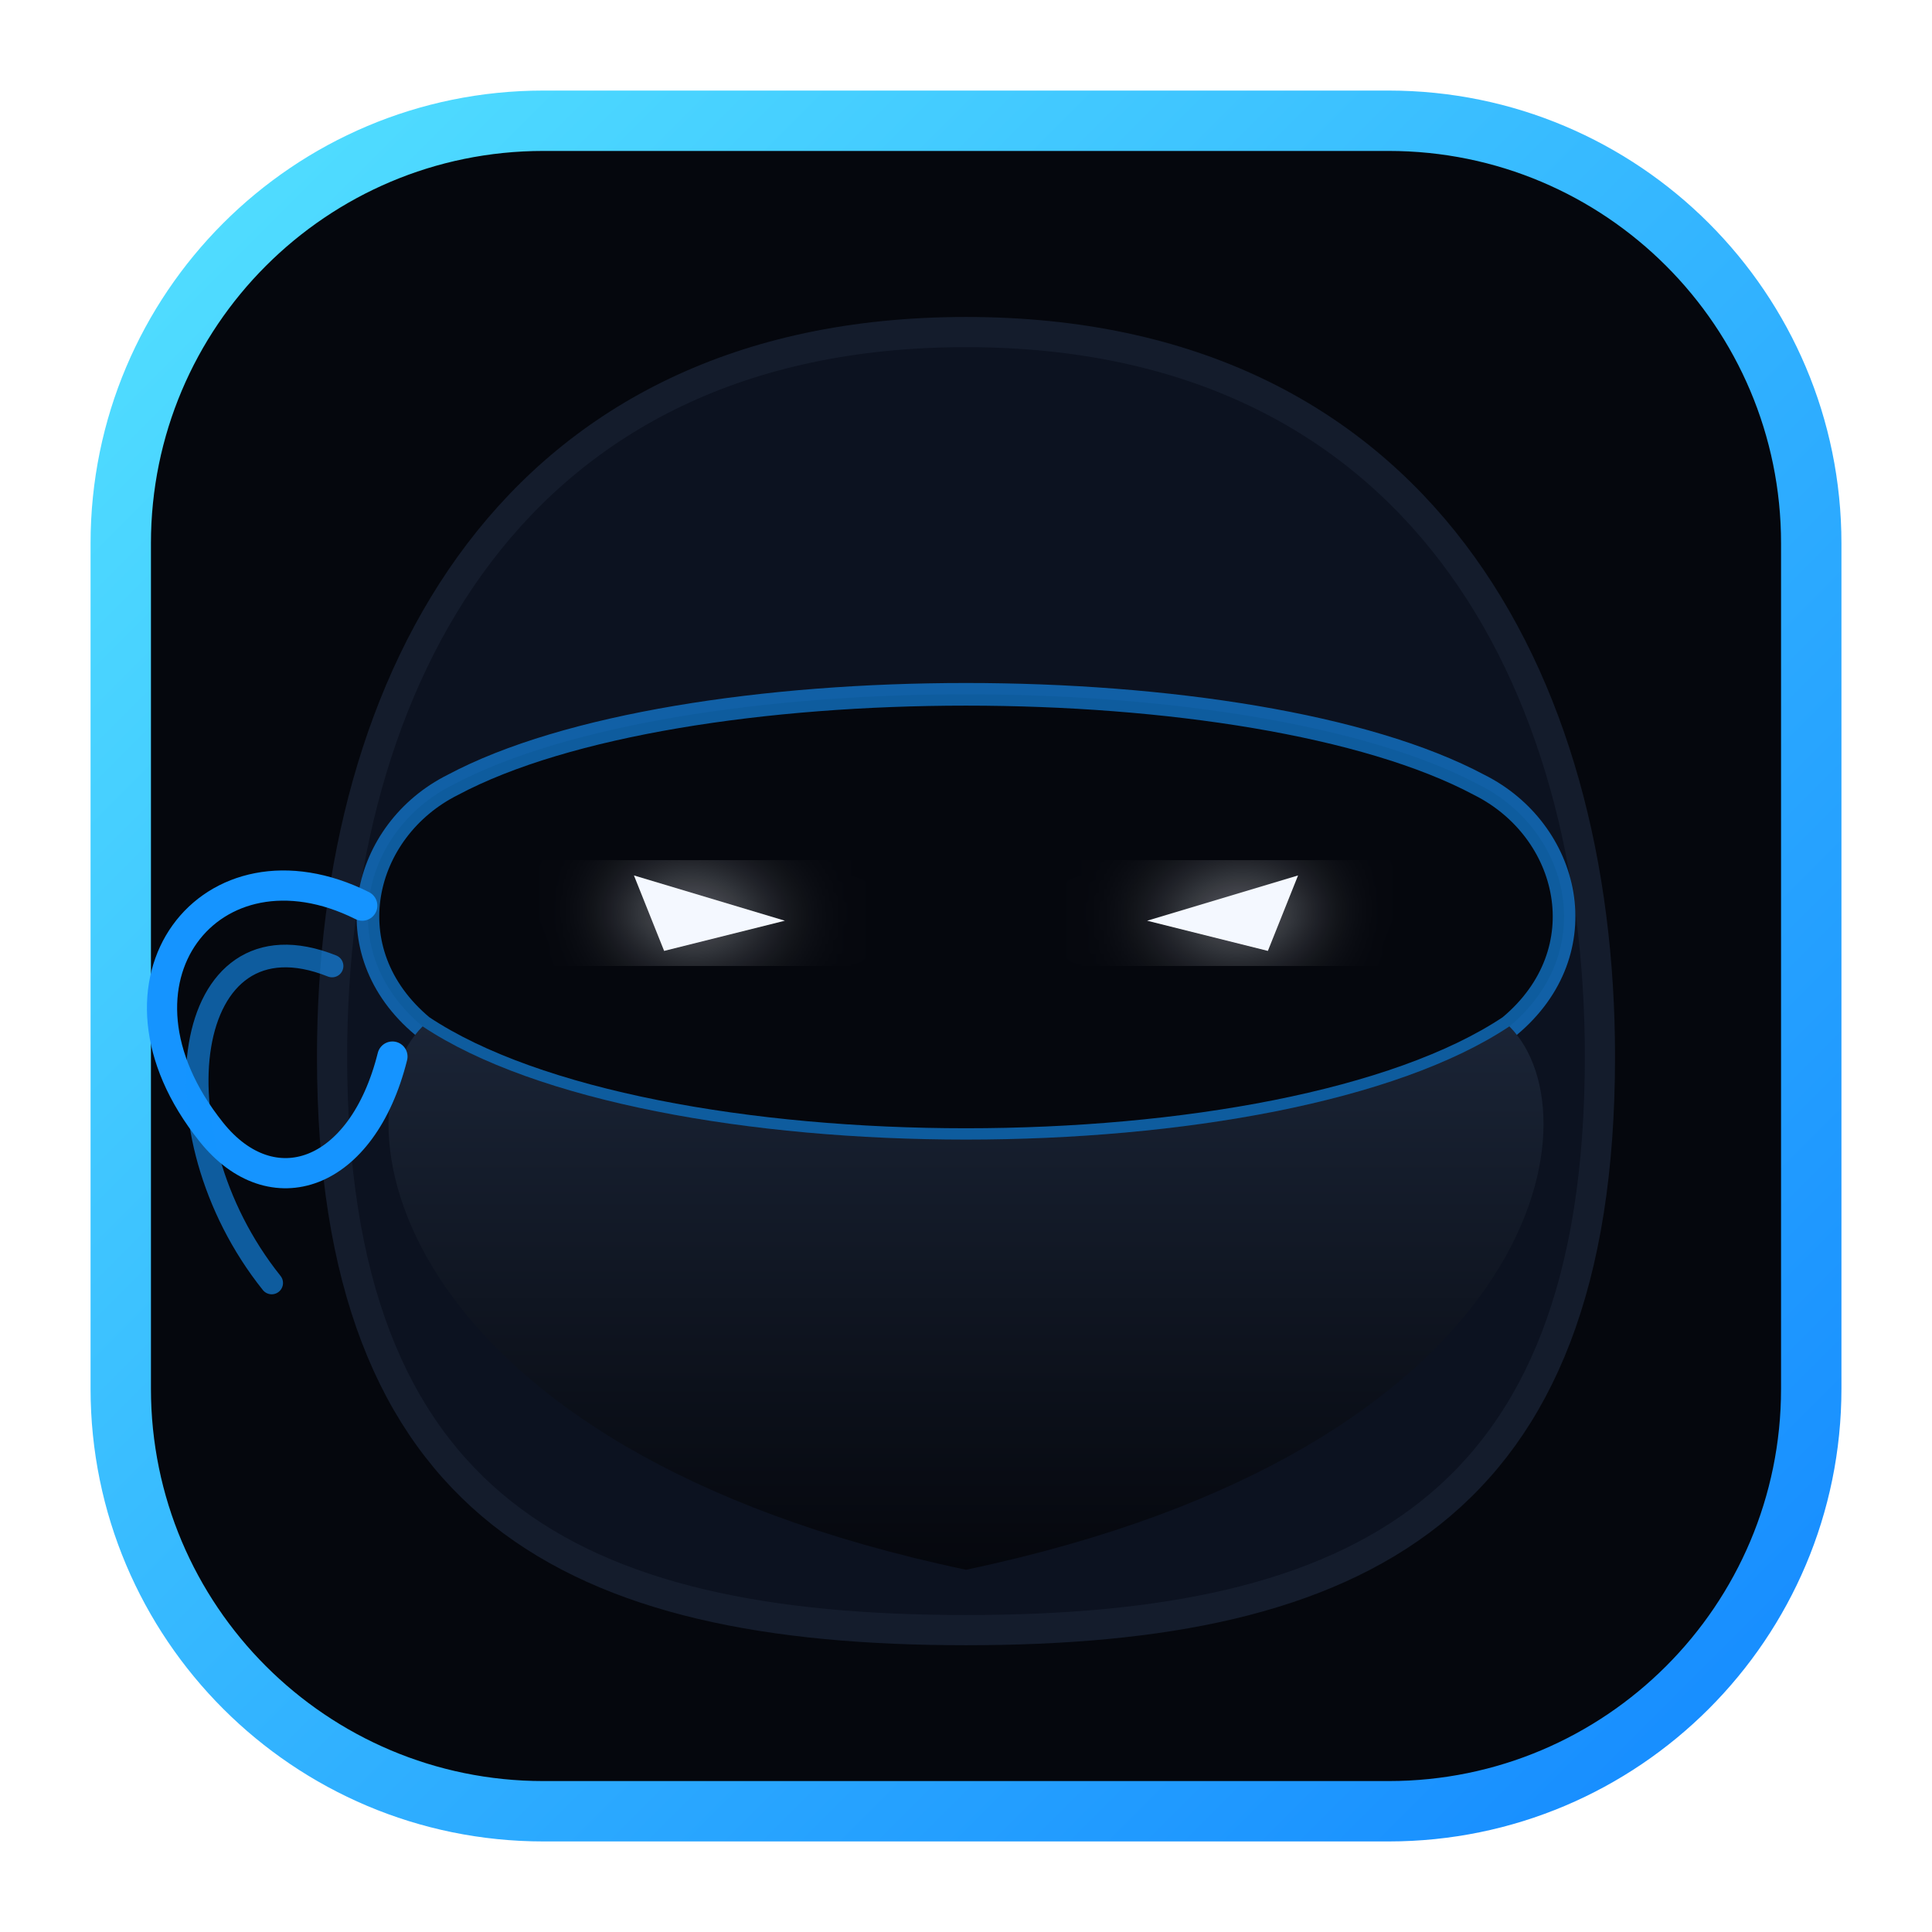
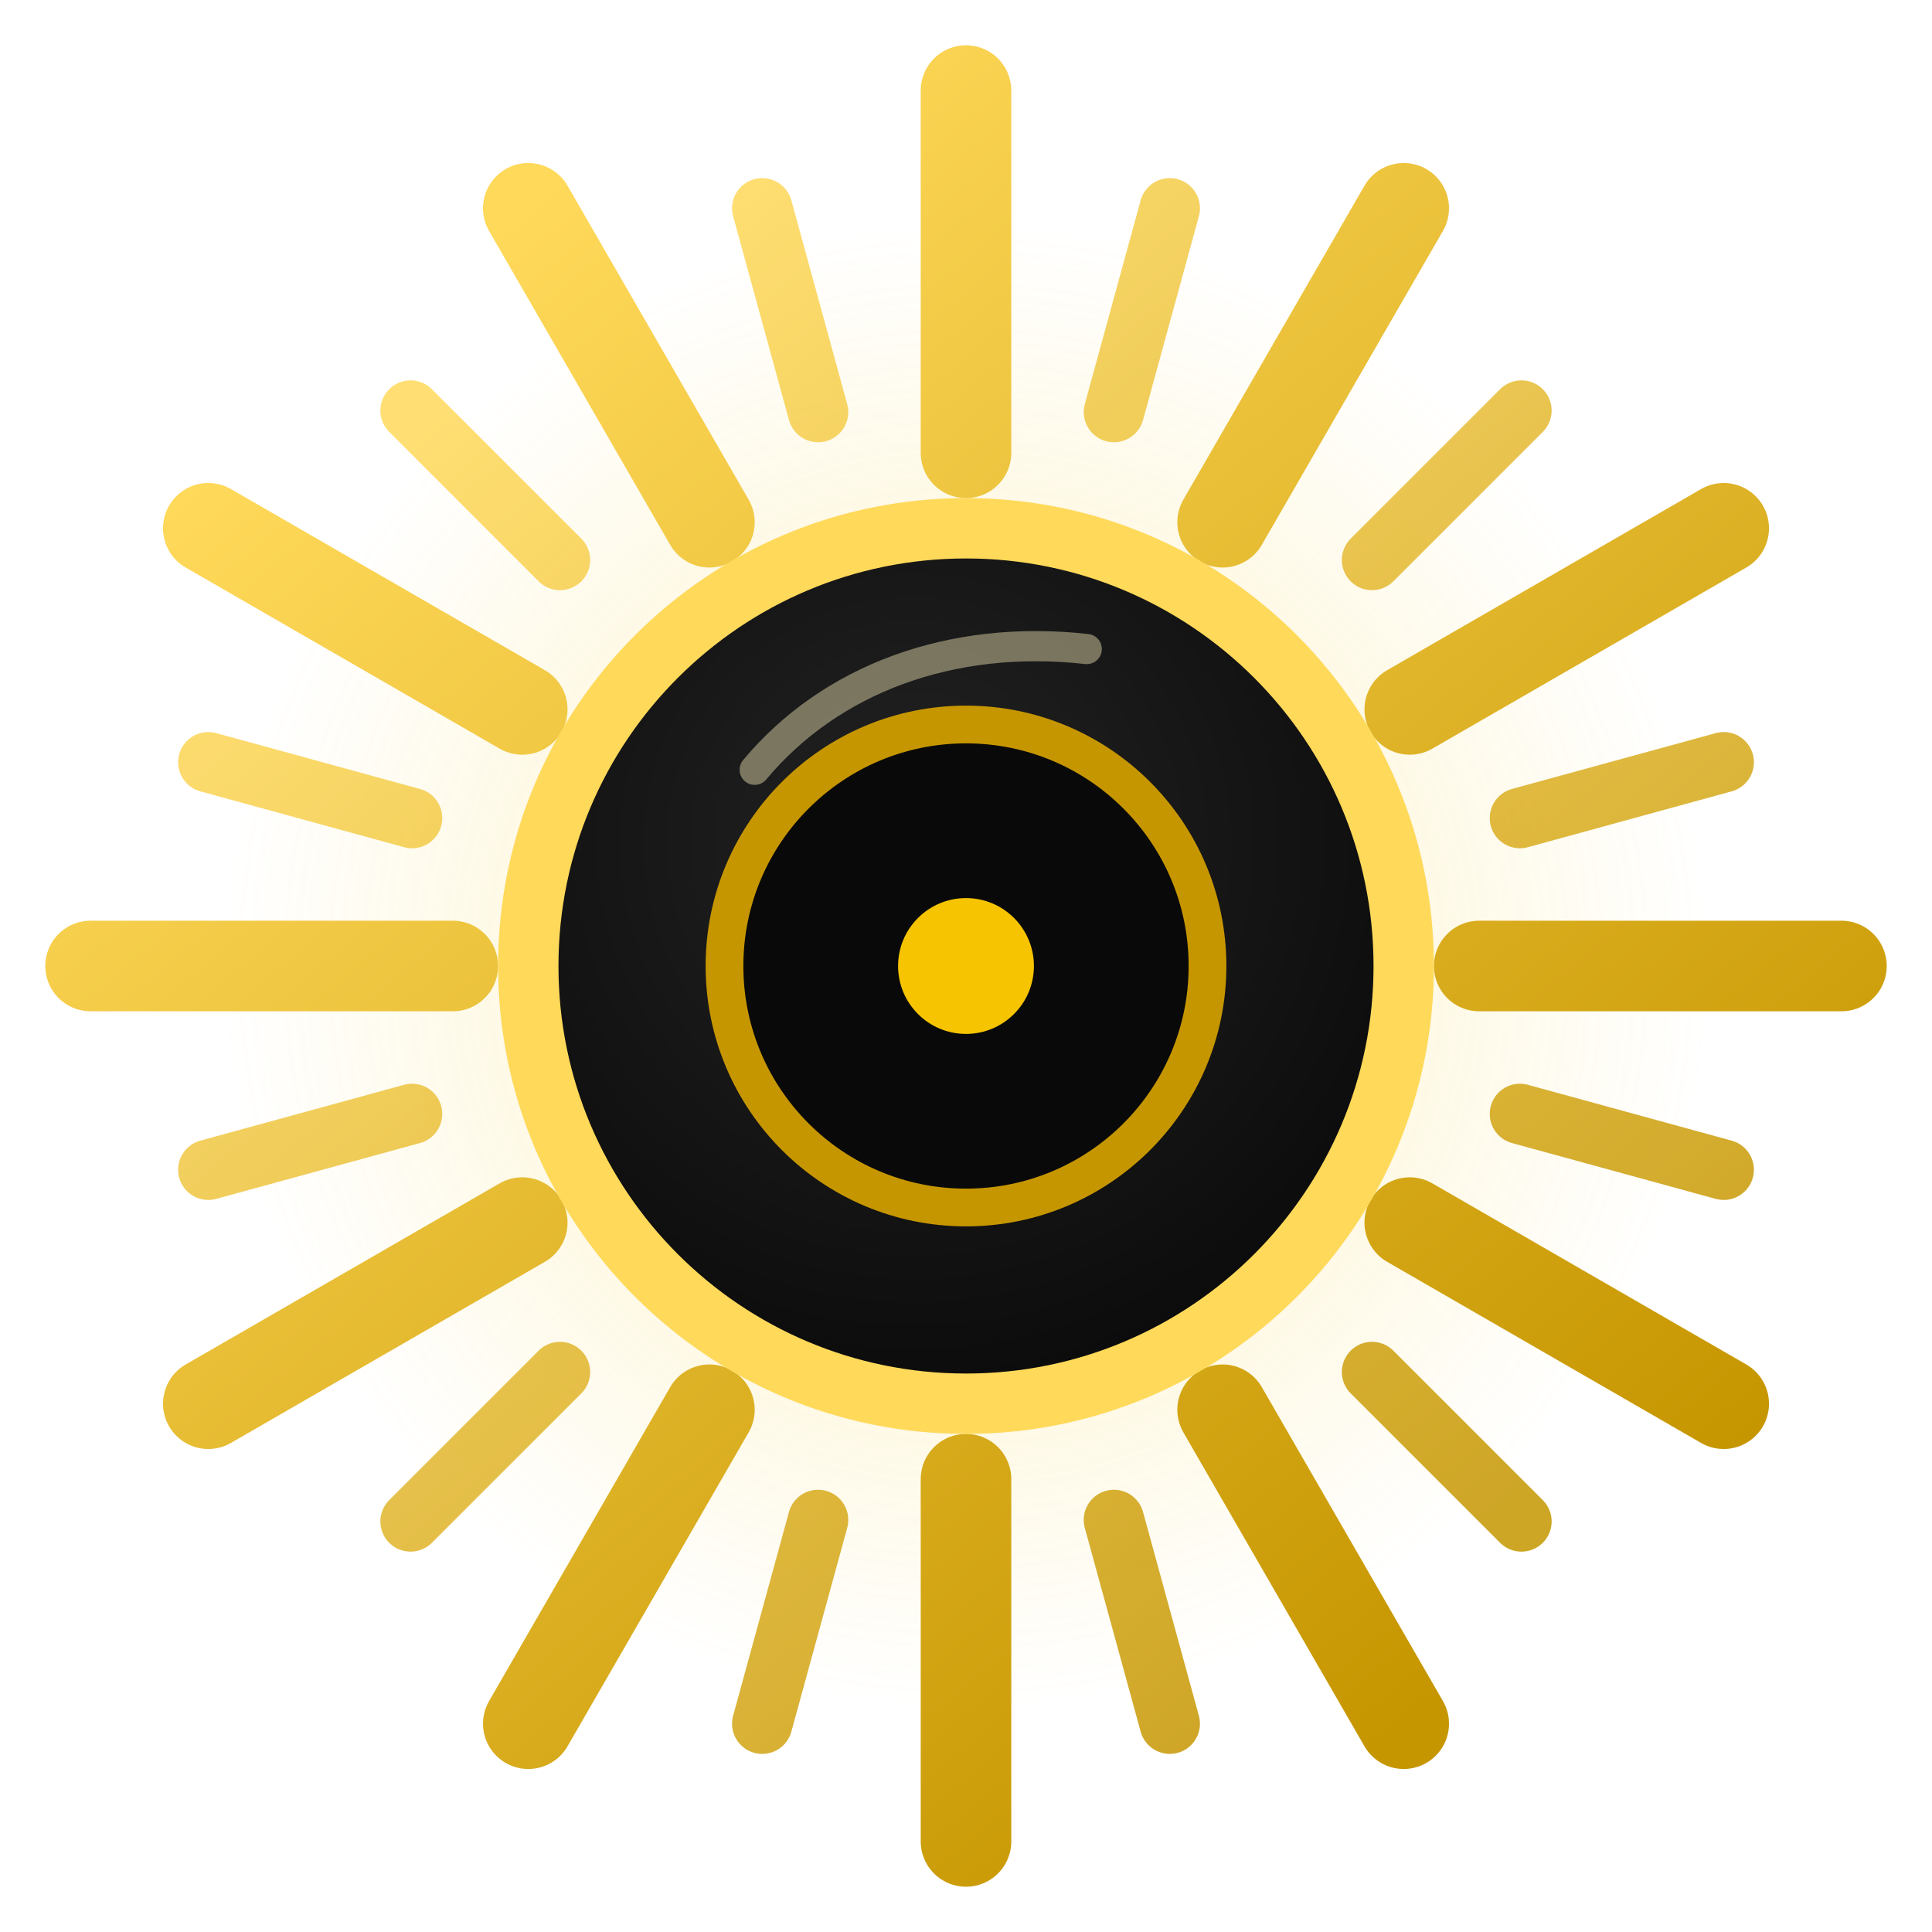
- <svg xmlns="http://www.w3.org/2000/svg" viewBox="0 0 128 128" role="img" aria-label="Ninja icon">
+ <svg xmlns="http://www.w3.org/2000/svg" viewBox="0 0 128 128" role="img" aria-label="Urchin icon">
  <defs>
-     <linearGradient id="edge" x1="0%" x2="100%" y1="0%" y2="100%">
-       <stop offset="0%" stop-color="#53E1FF" />
-       <stop offset="100%" stop-color="#1489FF" />
+     <linearGradient id="spikeGrad" x1="18%" y1="12%" x2="82%" y2="88%">
+       <stop offset="0%" stop-color="#FFD95A" />
+       <stop offset="100%" stop-color="#C69600" />
    </linearGradient>
-     <linearGradient id="maskGrad" x1="0%" x2="0%" y1="0%" y2="100%">
-       <stop offset="0%" stop-color="#1A2436" />
-       <stop offset="100%" stop-color="#05070D" />
-     </linearGradient>
-     <radialGradient id="eyeGlow" cx="50%" cy="50%" r="50%">
-       <stop offset="0%" stop-color="#53E1FF" stop-opacity="0.8" />
-       <stop offset="100%" stop-color="#1489FF" stop-opacity="0" />
+     <radialGradient id="bodyGrad" cx="44%" cy="36%" r="70%">
+       <stop offset="0%" stop-color="#232323" />
+       <stop offset="100%" stop-color="#090909" />
    </radialGradient>
-     <filter id="neon" x="-20%" y="-20%" width="140%" height="140%">
-       <feGaussianBlur stdDeviation="3" result="blur" />
-       <feMerge>
-         <feMergeNode in="blur" />
-         <feMergeNode in="SourceGraphic" />
-       </feMerge>
-     </filter>
+     <radialGradient id="glow" cx="50%" cy="50%" r="50%">
+       <stop offset="0%" stop-color="#F6C400" stop-opacity="0.26" />
+       <stop offset="100%" stop-color="#F6C400" stop-opacity="0" />
+     </radialGradient>
  </defs>
-   <rect x="8" y="8" width="112" height="112" rx="28" fill="#05070D" stroke="url(#edge)" stroke-width="4" />
-   <path d="M64 22 C34 22, 22 45, 22 70 C22 100, 38 108, 64 108 C90 108, 106 100, 106 70 C106 45, 94 22, 64 22 Z" fill="#0C1220" stroke="#141C2C" stroke-width="2" />
-   <path d="M30 52 C45 44, 83 44, 98 52 C104 55, 106 63, 100 68 C85 78, 43 78, 28 68 C22 63, 24 55, 30 52 Z" fill="#05070D" stroke="#1594FF" stroke-width="1.5" stroke-opacity="0.6" />
-   <path d="M28 68 C43 78, 85 78, 100 68 C106 74, 102 96, 64 104 C26 96, 22 74, 28 68 Z" fill="url(#maskGrad)" />
-   <g filter="url(#neon)">
-     <path d="M42 58 L52 61 L44 63 Z" fill="#F4F8FF" />
-     <path d="M86 58 L76 61 L84 63 Z" fill="#F4F8FF" />
+   <circle cx="64" cy="64" r="50" fill="url(#glow)" />
+   <g fill="none" stroke="url(#spikeGrad)" stroke-linecap="round">
+     <path stroke-width="6" d="M 98 64 L 122 64 M 93.4 81 L 114.2 93 M 81 93.4 L 93 114.2 M 64 98 L 64 122 M 47 93.4 L 35 114.2 M 34.6 81 L 13.8 93 M 30 64 L 6 64 M 34.6 47 L 13.8 35 M 47 34.6 L 35 13.8 M 64 30 L 64 6 M 81 34.6 L 93 13.8 M 93.4 47 L 114.2 35" />
+     <path stroke-width="4" opacity="0.85" d="M 100.7 73.8 L 114.2 77.5 M 90.9 90.9 L 100.8 100.8 M 73.8 100.7 L 77.5 114.2 M 54.2 100.7 L 50.5 114.2 M 37.1 90.9 L 27.2 100.8 M 27.3 73.8 L 13.8 77.5 M 27.3 54.2 L 13.8 50.5 M 37.1 37.1 L 27.2 27.2 M 54.2 27.3 L 50.5 13.8 M 73.8 27.3 L 77.5 13.8 M 90.9 37.1 L 100.8 27.2 M 100.7 54.2 L 114.2 50.5" />
  </g>
-   <path d="M24 60 C14 55, 6 65, 14 75 C18 80, 24 78, 26 70" fill="none" stroke="#1594FF" stroke-width="2" stroke-linecap="round" />
-   <path d="M22 64 C12 60, 10 75, 18 85" fill="none" stroke="#1594FF" stroke-width="1.5" stroke-linecap="round" stroke-opacity="0.6" />
+   <circle cx="64" cy="64" r="29" fill="url(#bodyGrad)" stroke="#FFD95A" stroke-width="4" />
+   <circle cx="64" cy="64" r="16" fill="#090909" stroke="#C69600" stroke-width="2.5" />
+   <circle cx="64" cy="64" r="4.5" fill="#F6C400" />
+   <path d="M50 51 C55 45, 63 42, 72 43" fill="none" stroke="#FFF4BF" stroke-linecap="round" stroke-width="2" opacity="0.42" />
</svg>
